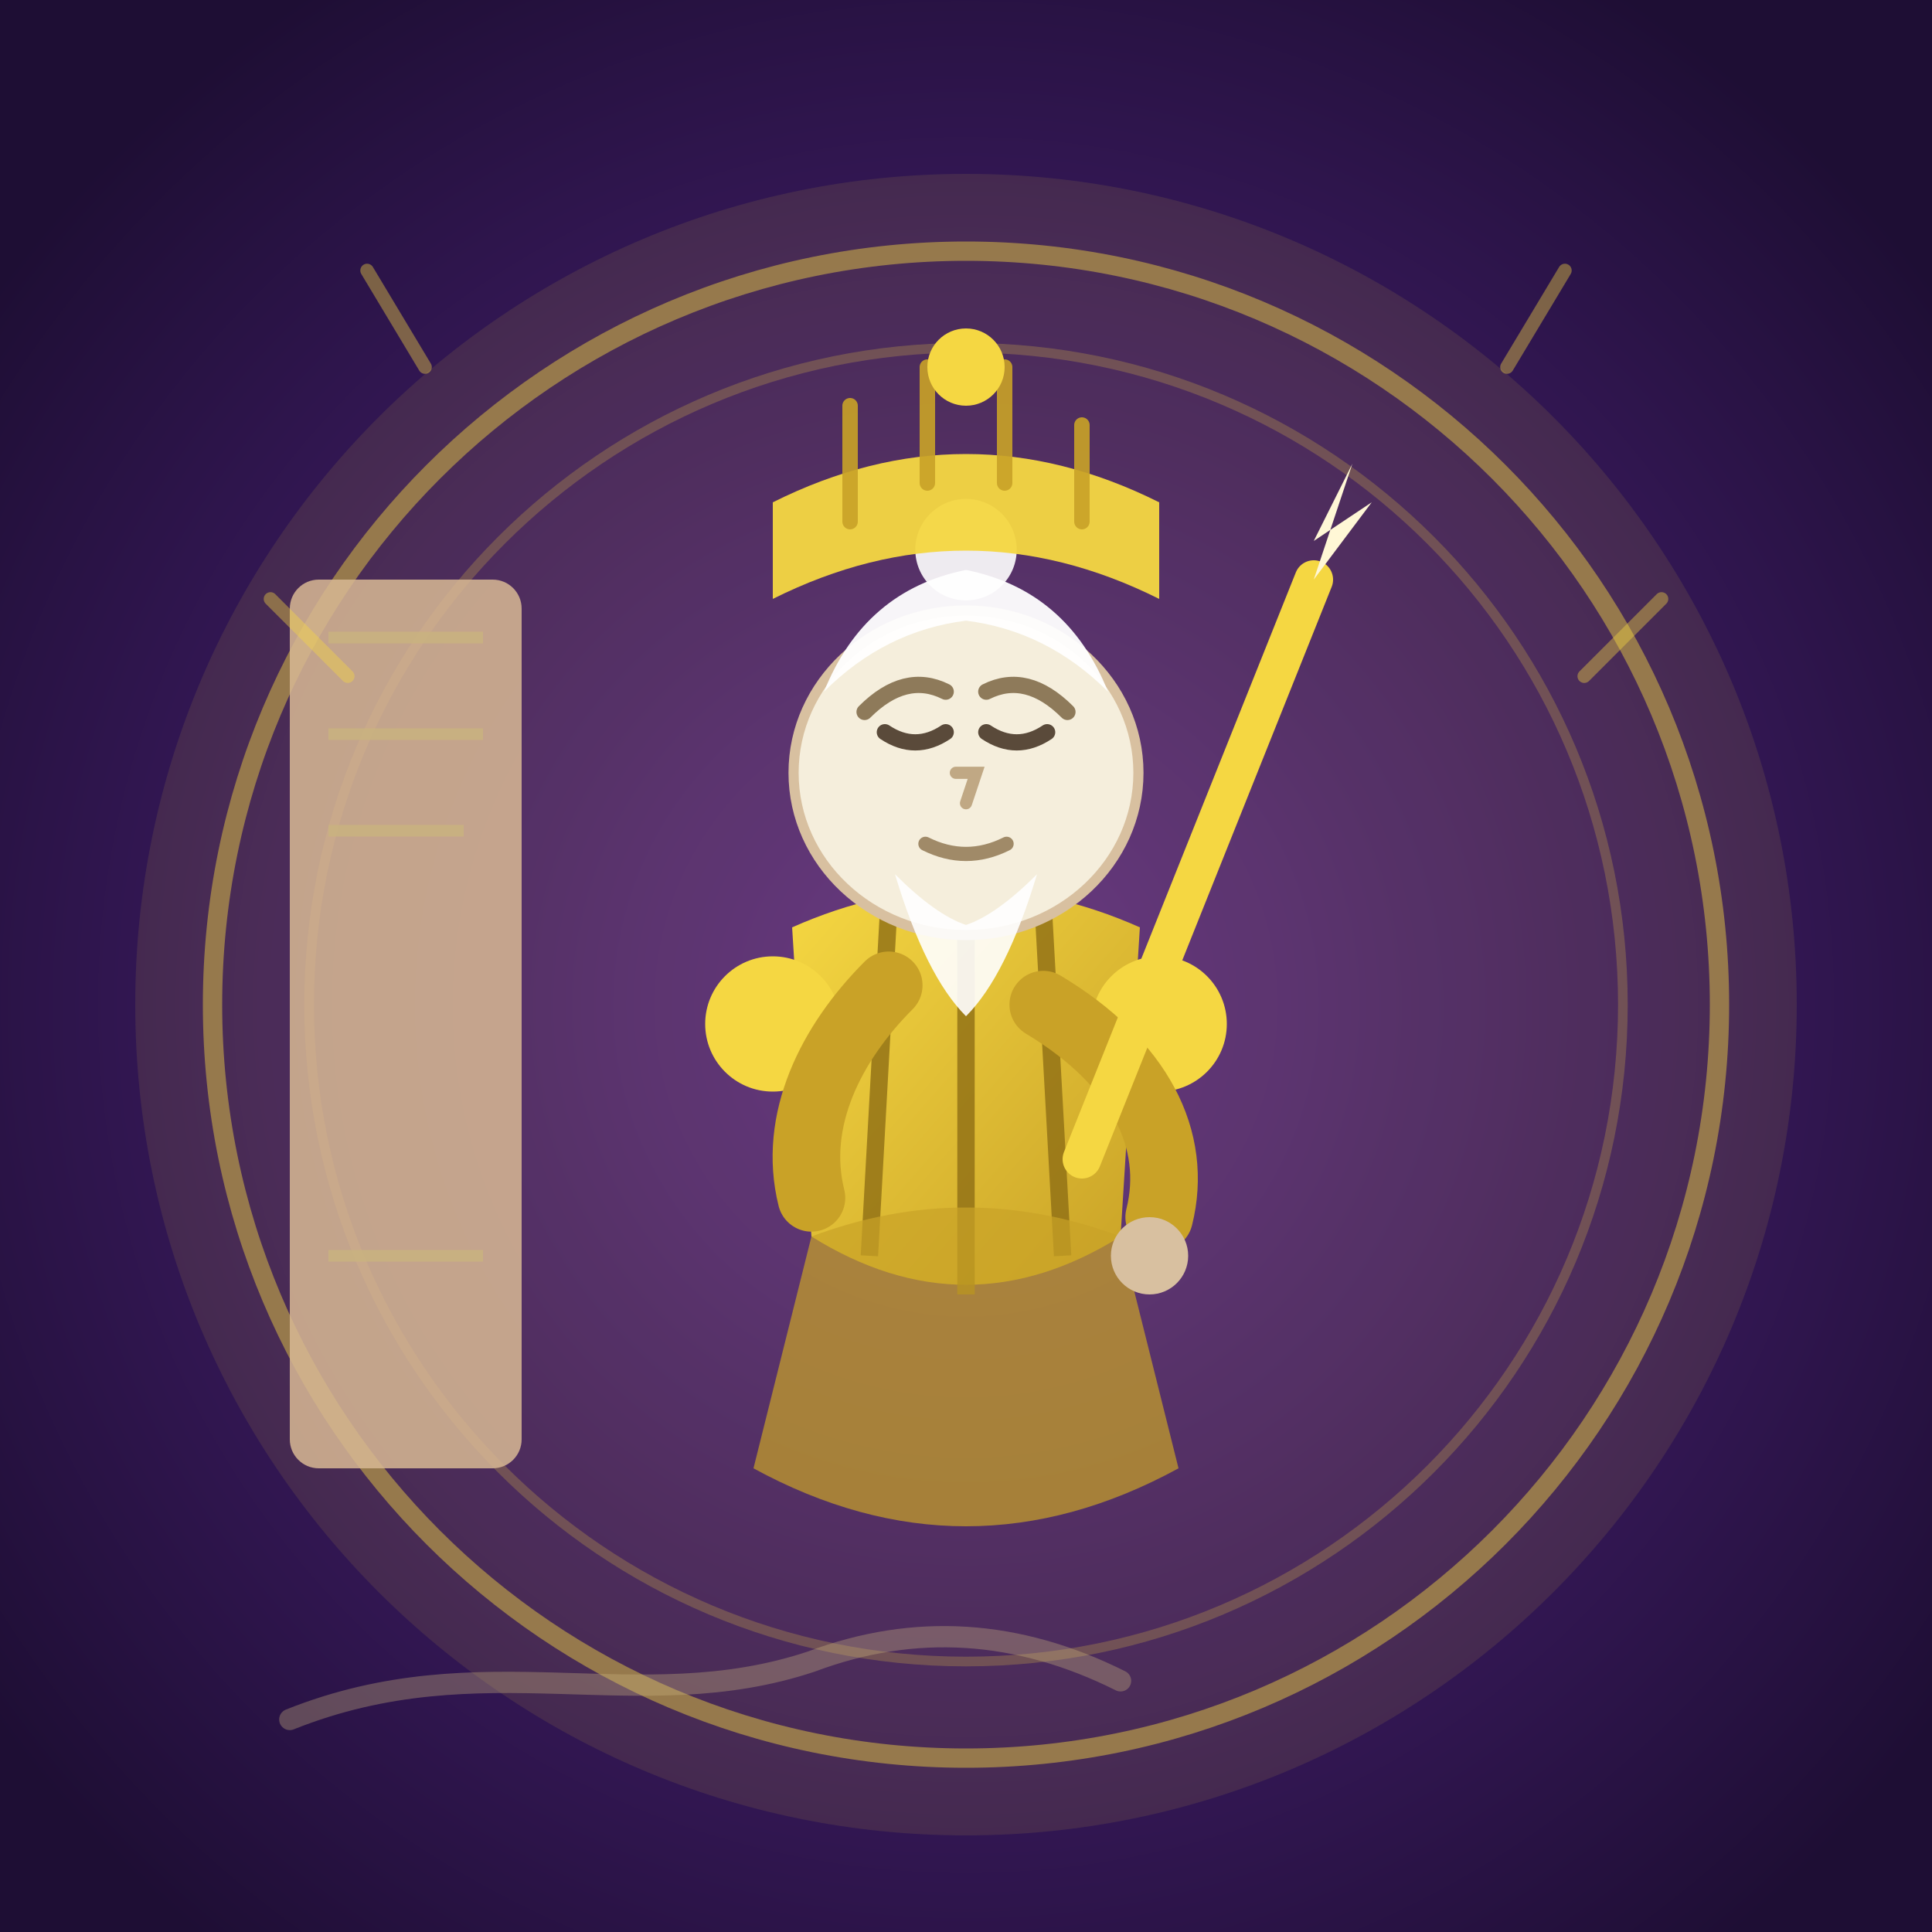
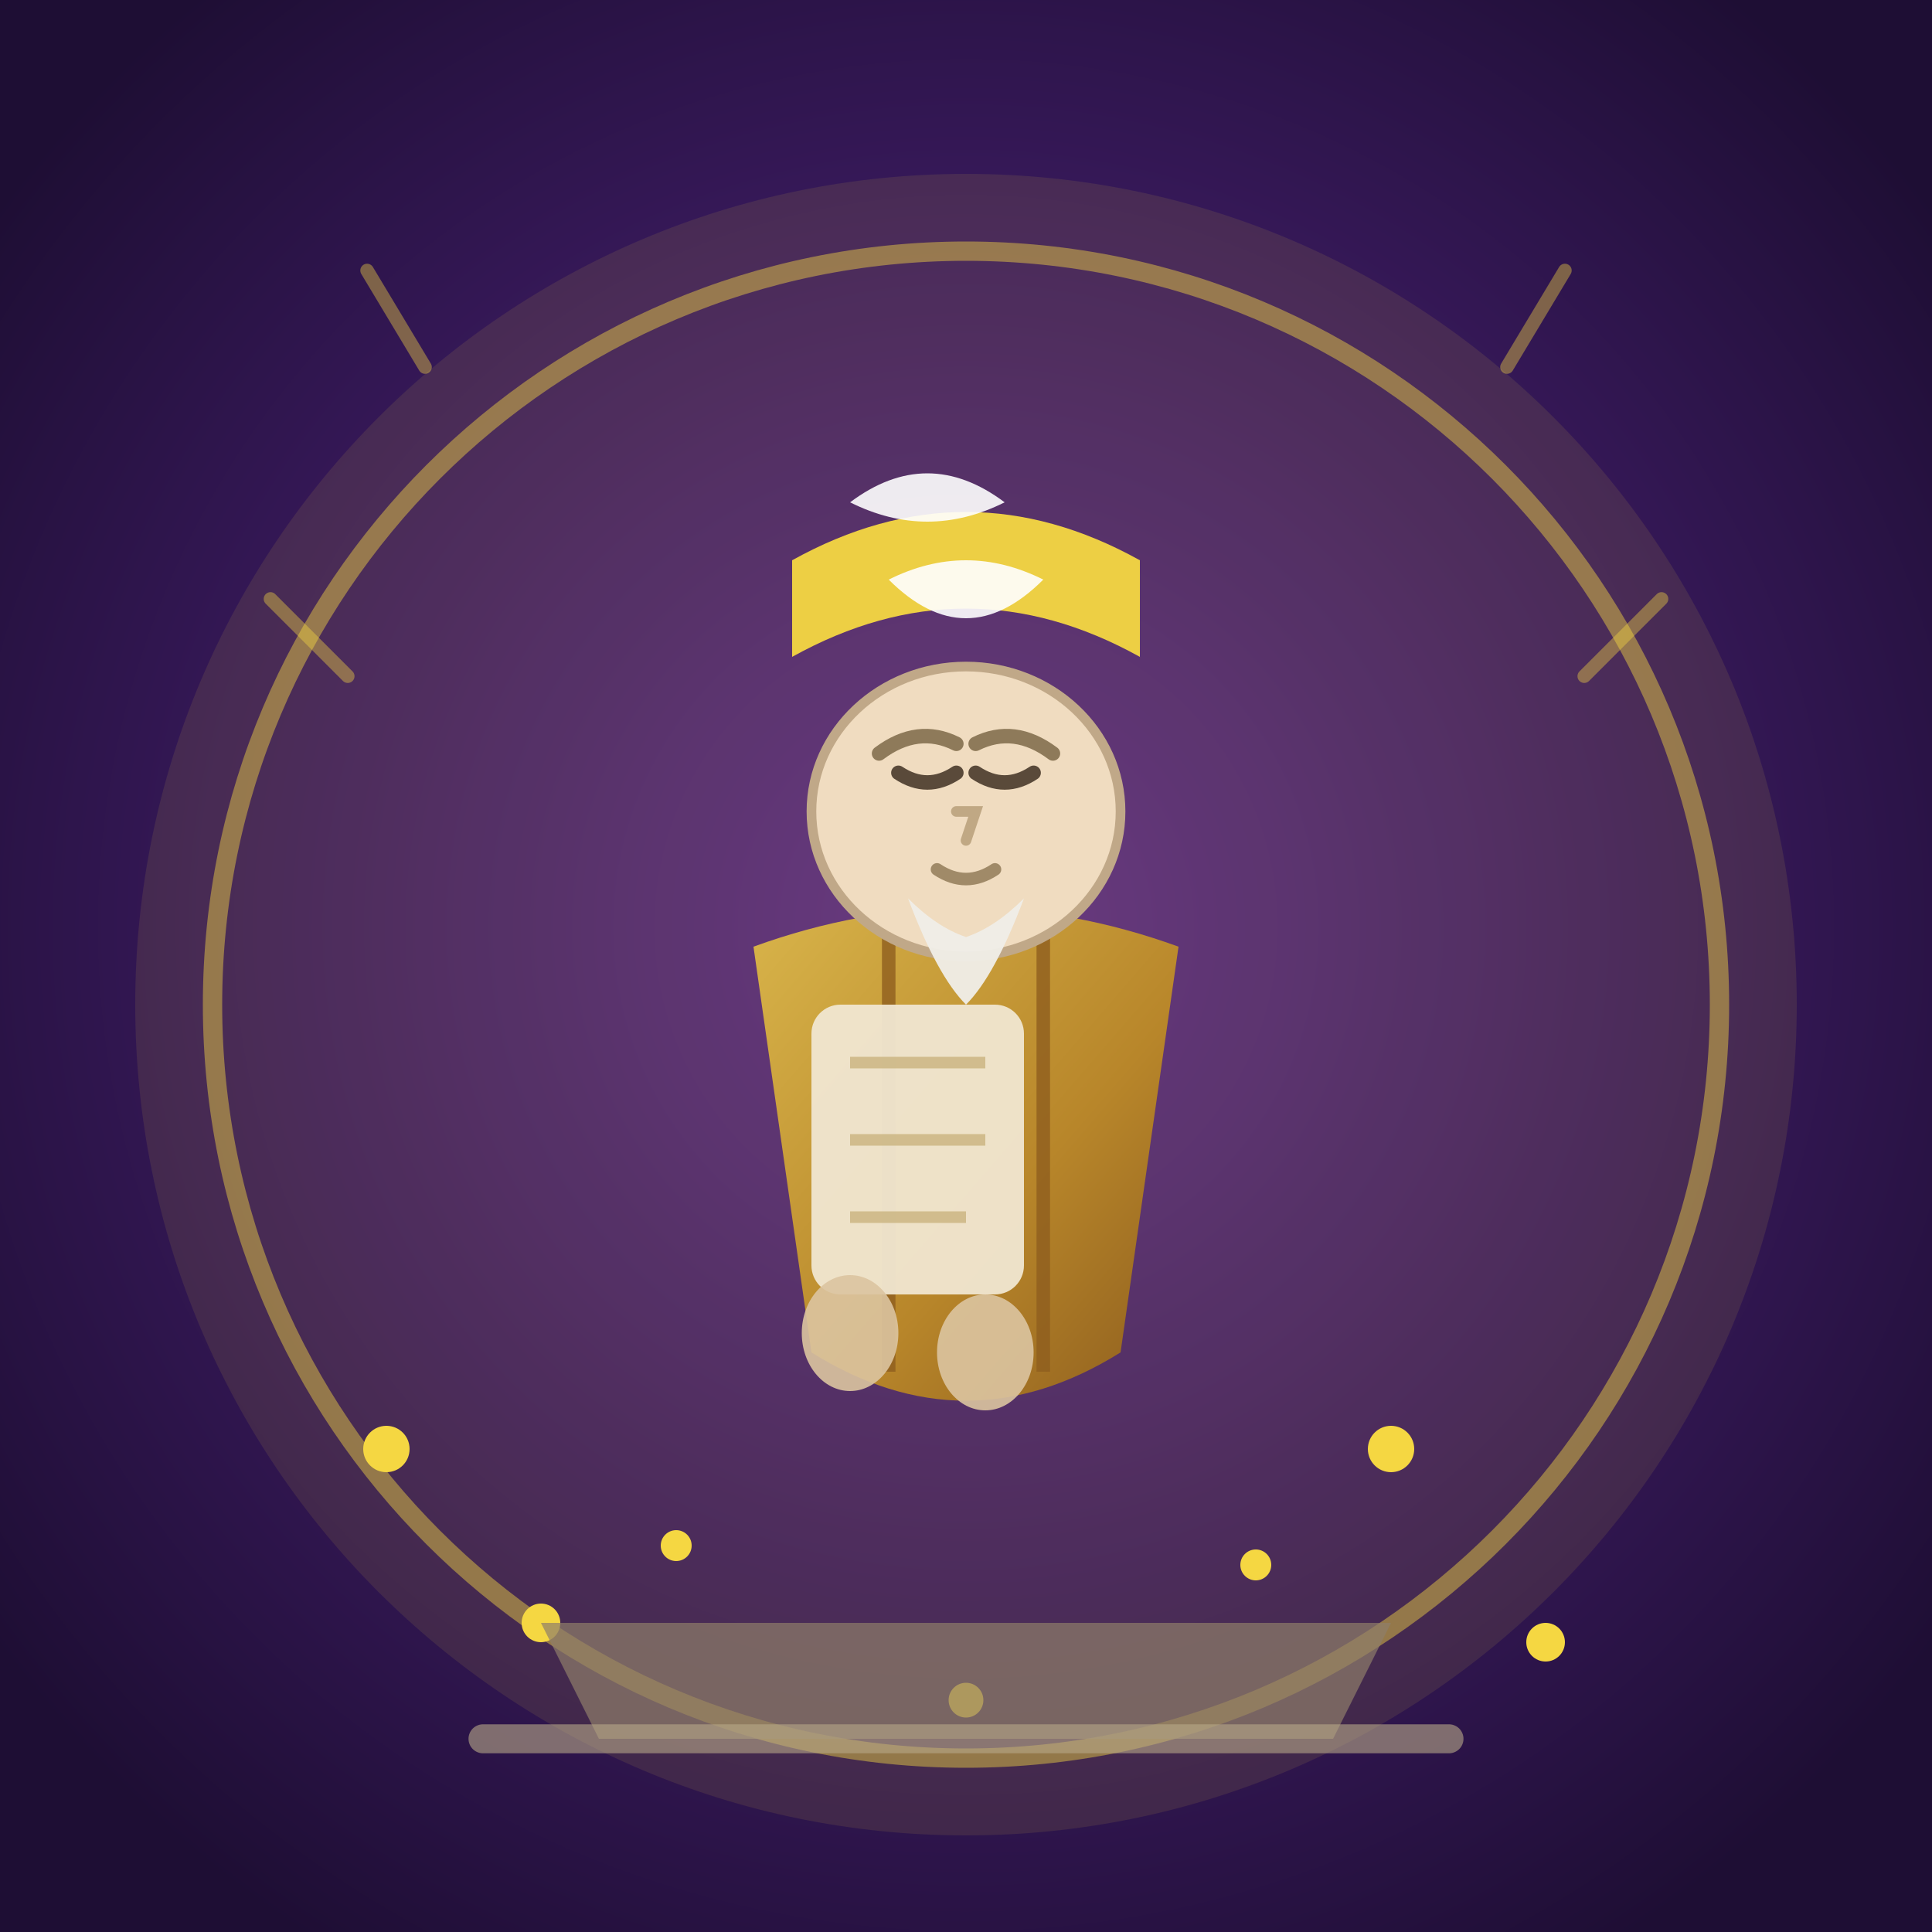
- <svg xmlns="http://www.w3.org/2000/svg" viewBox="0 0 200 200" role="img" aria-label="姜子牙·五阶·封神·封神榜启">
+ <svg xmlns="http://www.w3.org/2000/svg" viewBox="0 0 200 200" role="img" aria-label="姜子牙·五阶·封神台·册封诸神">
  <defs>
-     <radialGradient id="bg" cx="50%" cy="52%" r="62%">
+     <radialGradient id="bg" cx="50%" cy="48%" r="62%">
      <stop offset="0%" stop-color="#5B2A8A" />
      <stop offset="55%" stop-color="#3A1A5E" />
      <stop offset="100%" stop-color="#1E0E34" />
    </radialGradient>
    <linearGradient id="robe" x1="0" y1="0" x2="1" y2="1">
-       <stop offset="0%" stop-color="#F5D742" />
-       <stop offset="100%" stop-color="#C9A227" />
+       <stop offset="0%" stop-color="#D8B44A" />
+       <stop offset="60%" stop-color="#B8862A" />
+       <stop offset="100%" stop-color="#8E5E1E" />
    </linearGradient>
    <radialGradient id="core" cx="50%" cy="50%" r="50%">
      <stop offset="0%" stop-color="#F5D742" stop-opacity="0.9" />
      <stop offset="100%" stop-color="#F5D742" stop-opacity="0" />
    </radialGradient>
-     <g id="jiangziya-head">
-       <ellipse cx="0" cy="0" rx="17" ry="16" fill="#F5EEDC" stroke="#D8C0A0" stroke-width="1" />
-       <path d="M -10 -6 Q -6 -10 -2 -8 M 10 -6 Q 6 -10 2 -8" fill="none" stroke="#8E7A5A" stroke-width="1.6" stroke-linecap="round" />
-       <path d="M -8 -4 Q -5 -2 -2 -4 M 8 -4 Q 5 -2 2 -4" fill="none" stroke="#5A4A3A" stroke-width="1.6" stroke-linecap="round" />
-       <path d="M -1 0 L 1 0 L 0 3" fill="none" stroke="#C0A884" stroke-width="1.2" stroke-linecap="round" />
-       <path d="M -4 7 Q 0 9 4 7" fill="none" stroke="#A08A68" stroke-width="1.4" stroke-linecap="round" />
-       <path d="M -14 -8 Q -10 -18 0 -20 Q 10 -18 14 -8 Q 8 -14 0 -15 Q -8 -14 -14 -8 Z" fill="#FFFFFF" opacity="0.95" />
-       <circle cx="0" cy="-22" r="5" fill="#FFFFFF" opacity="0.9" />
-       <path d="M -7 10 Q -4 20 0 24 Q 4 20 7 10 Q 3 14 0 15 Q -3 14 -7 10 Z" fill="#FFFFFF" opacity="0.9" />
+     <g id="jiangziya-face">
+       <ellipse cx="0" cy="0" rx="16" ry="15" fill="#F0DCC0" stroke="#C0A888" stroke-width="1" />
+       <path d="M -9 -6 Q -5 -9 -1 -7 M 9 -6 Q 5 -9 1 -7" fill="none" stroke="#8E7A5A" stroke-width="1.5" stroke-linecap="round" />
+       <path d="M -7 -4 Q -4 -2 -1 -4 M 7 -4 Q 4 -2 1 -4" fill="none" stroke="#5A4A3A" stroke-width="1.5" stroke-linecap="round" />
+       <path d="M -1 0 L 1 0 L 0 3" fill="none" stroke="#C0A884" stroke-width="1.1" stroke-linecap="round" />
+       <path d="M -3 6 Q 0 8 3 6" fill="none" stroke="#A08A68" stroke-width="1.3" stroke-linecap="round" />
+       <path d="M -6 9 Q -3 17 0 20 Q 3 17 6 9 Q 3 12 0 13 Q -3 12 -6 9 Z" fill="#F0EEE8" opacity="0.95" />
    </g>
  </defs>
  <rect width="200" height="200" fill="url(#bg)" />
  <g>
    <animate attributeName="opacity" values="1;0.7;1" dur="3.2s" repeatCount="indefinite" />
    <circle cx="100" cy="104" r="86" fill="#F5D742" opacity="0.1" />
    <circle cx="100" cy="104" r="78" fill="none" stroke="#F5D742" stroke-width="2" opacity="0.45" />
-     <circle cx="100" cy="104" r="68" fill="none" stroke="#F5D742" stroke-width="1" opacity="0.22" />
  </g>
-   <path d="M 30 178 C 50 170 66 178 84 172 Q 100 166 116 174" fill="none" stroke="#C9B37E" stroke-width="2.2" stroke-linecap="round" opacity="0.35" />
+   <g fill="#F5D742">
+     <circle cx="40" cy="150" r="2.4">
+       <animate attributeName="opacity" values="0.3;1;0.3" dur="2s" repeatCount="indefinite" />
+     </circle>
+     <circle cx="56" cy="168" r="2">
+       <animate attributeName="opacity" values="1;0.3;1" dur="2.2s" repeatCount="indefinite" />
+     </circle>
+     <circle cx="144" cy="150" r="2.4">
+       <animate attributeName="opacity" values="0.3;1;0.3" dur="2.4s" repeatCount="indefinite" />
+     </circle>
+     <circle cx="160" cy="170" r="2">
+       <animate attributeName="opacity" values="1;0.3;1" dur="2s" repeatCount="indefinite" />
+     </circle>
+     <circle cx="100" cy="176" r="1.8">
+       <animate attributeName="opacity" values="0.4;1;0.4" dur="2.6s" repeatCount="indefinite" />
+     </circle>
+     <circle cx="70" cy="160" r="1.6">
+       <animate attributeName="opacity" values="1;0.4;1" dur="2.8s" repeatCount="indefinite" />
+     </circle>
+     <circle cx="130" cy="162" r="1.6">
+       <animate attributeName="opacity" values="0.5;1;0.5" dur="2.2s" repeatCount="indefinite" />
+     </circle>
+   </g>
+   <path d="M 56 168 L 144 168 L 138 180 L 62 180 Z" fill="#8E7E6A" opacity="0.7" />
+   <path d="M 50 180 L 150 180" stroke="#B8A888" stroke-width="3" stroke-linecap="round" opacity="0.6" />
+   <path d="M 78 98 Q 100 90 122 98 L 116 140 Q 100 150 84 140 Z" fill="url(#robe)" />
+   <path d="M 92 96 L 92 142 M 108 96 L 108 142" stroke="#8E5E1E" stroke-width="1.4" opacity="0.8" />
  <g>
-     <animateTransform attributeName="transform" type="translate" values="0 0;0 -3;0 0" dur="3s" repeatCount="indefinite" />
-     <rect x="30" y="60" width="24" height="92" rx="3" fill="#D8B894" opacity="0.85" />
-     <path d="M 34 66 L 50 66 M 34 76 L 50 76 M 34 86 L 48 86 M 34 130 L 50 130" stroke="#C9B37E" stroke-width="1.2" opacity="0.8" />
+     <animateTransform attributeName="transform" type="translate" values="0 0;0 -2;0 0" dur="3s" repeatCount="indefinite" />
+     <rect x="84" y="104" width="22" height="30" rx="3" fill="#F0E6D0" opacity="0.95" />
+     <path d="M 88 110 L 102 110 M 88 118 L 102 118 M 88 126 L 100 126" stroke="#C9B37E" stroke-width="1.2" opacity="0.8" />
  </g>
-   <path d="M 82 96 Q 100 88 118 96 L 116 128 Q 100 138 84 128 Z" fill="url(#robe)" />
-   <path d="M 92 94 L 90 130 M 100 92 L 100 134 M 108 94 L 110 130" stroke="#8E6E14" stroke-width="1.8" opacity="0.8" />
-   <circle cx="80" cy="106" r="7" fill="#F5D742" />
-   <circle cx="120" cy="106" r="7" fill="#F5D742" />
-   <path d="M 84 128 Q 100 122 116 128 L 122 152 Q 100 164 78 152 Z" fill="#C9A227" opacity="0.7" />
-   <path d="M 92 102 C 86 108 82 116 84 124" fill="none" stroke="#C9A227" stroke-width="7" stroke-linecap="round" />
-   <path d="M 108 104 C 118 110 122 118 120 126" fill="none" stroke="#C9A227" stroke-width="7" stroke-linecap="round" />
-   <circle cx="119" cy="130" r="4" fill="#D8C0A0" />
-   <g>
-     <animateTransform attributeName="transform" type="rotate" values="0 126 96;4 126 96;0 126 96" dur="2.6s" repeatCount="indefinite" />
-     <line x1="112" y1="120" x2="136" y2="60" stroke="#F5D742" stroke-width="4" stroke-linecap="round" />
-     <path d="M 136 60 L 142 52 L 136 56 L 140 48 Z" fill="#FFF7D6" />
-   </g>
-   <use href="#jiangziya-head" transform="translate(100,80) scale(1.05)" />
-   <path d="M 80 62 Q 100 52 120 62 L 120 52 Q 100 42 80 52 Z" fill="#F5D742" opacity="0.95" />
-   <path d="M 88 54 L 88 42 M 96 50 L 96 38 M 104 50 L 104 38 M 112 54 L 112 44" stroke="#C9A227" stroke-width="1.6" stroke-linecap="round" opacity="0.9" />
-   <circle cx="100" cy="38" r="4" fill="#F5D742">
-     <animate attributeName="r" values="4;5;4" dur="2.4s" repeatCount="indefinite" />
-   </circle>
+   <ellipse cx="88" cy="138" rx="5" ry="6" fill="#DCC4A0" opacity="0.9" />
+   <ellipse cx="102" cy="140" rx="5" ry="6" fill="#DCC4A0" opacity="0.9" />
+   <use href="#jiangziya-face" transform="translate(100,84) scale(1)" />
+   <path d="M 82 68 Q 100 58 118 68 L 118 58 Q 100 48 82 58 Z" fill="#F5D742" opacity="0.95" />
+   <path d="M 92 60 Q 100 56 108 60 Q 104 64 100 64 Q 96 64 92 60 Z" fill="#FFFFFF" opacity="0.9" />
+   <path d="M 88 52 Q 96 46 104 52 Q 100 54 96 54 Q 92 54 88 52 Z" fill="#FFFFFF" opacity="0.9" />
  <g stroke="#F5D742" stroke-width="1.4" opacity="0.4" stroke-linecap="round">
    <path d="M 36 70 L 28 62" />
    <path d="M 164 70 L 172 62" />
    <path d="M 44 38 L 38 28" />
    <path d="M 156 38 L 162 28" />
  </g>
-   <g fill="#F5D742">
-     <circle cx="56" cy="114">
-       <animate attributeName="cy" values="114;104;114" dur="3.2s" repeatCount="indefinite" />
-       <animate attributeName="opacity" values="0.85;0.2;0.85" dur="3.2s" repeatCount="indefinite" />
-     </circle>
-     <circle cx="146" cy="114">
-       <animate attributeName="cy" values="114;104;114" dur="3.6s" repeatCount="indefinite" />
-       <animate attributeName="opacity" values="0.85;0.2;0.85" dur="3.6s" repeatCount="indefinite" />
-     </circle>
-   </g>
</svg>
